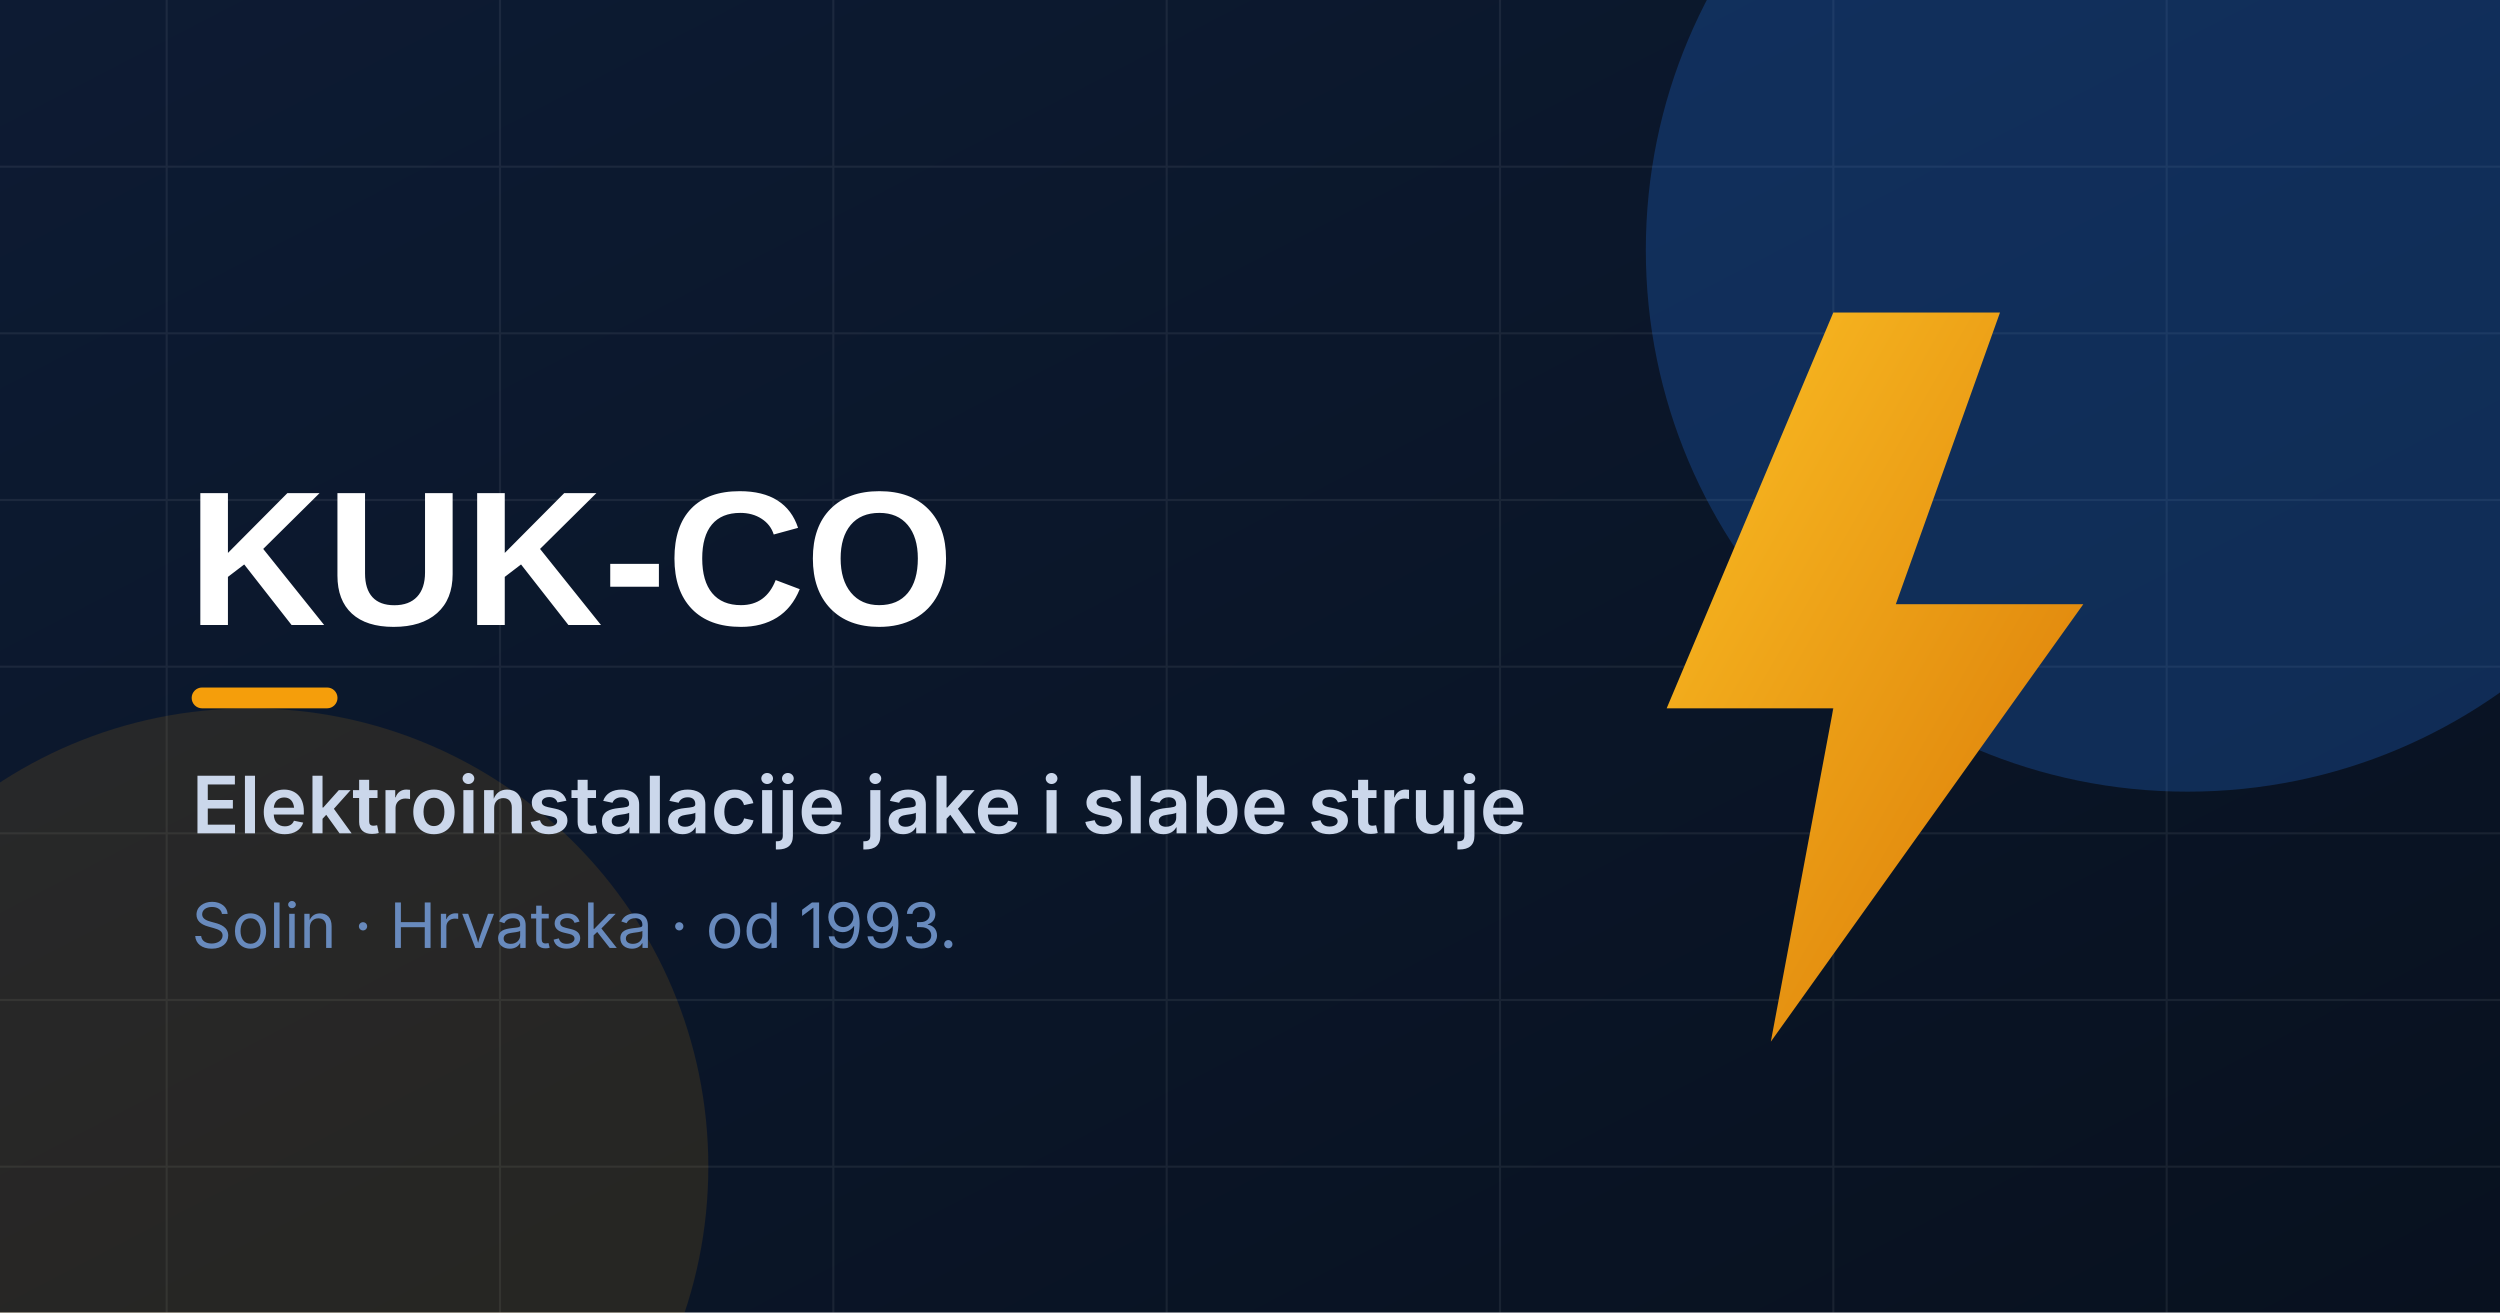
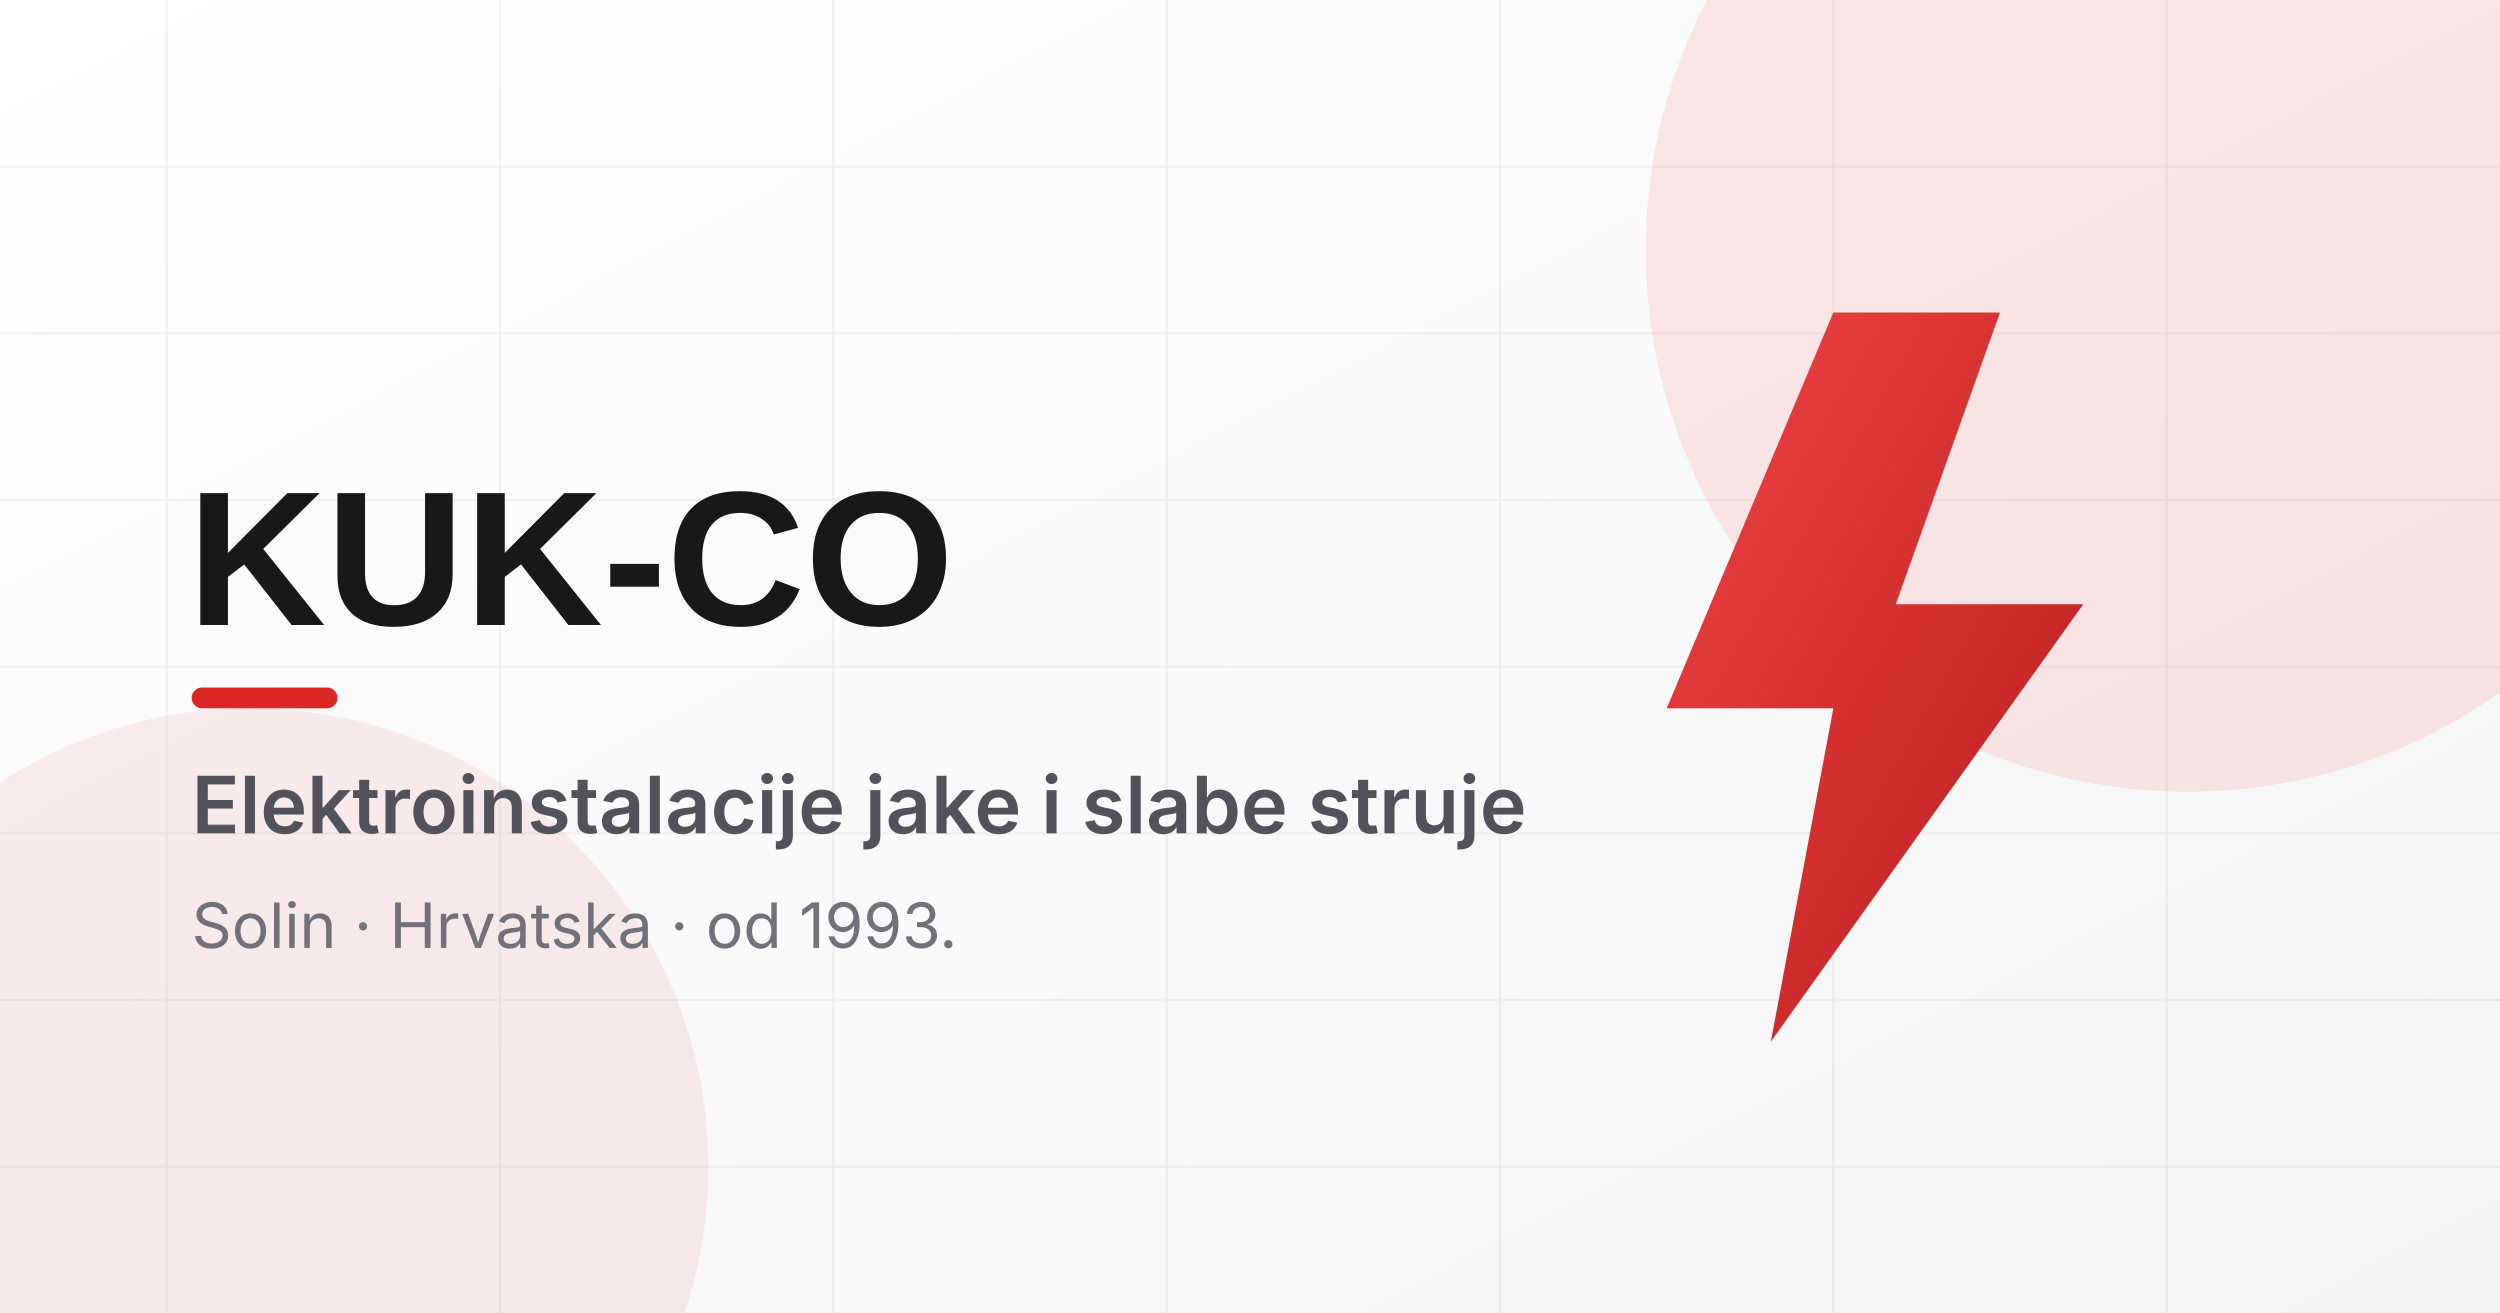
<svg xmlns="http://www.w3.org/2000/svg" width="1200" height="630" viewBox="0 0 1200 630" role="img" aria-label="KUK-CO d.o.o. — Elektroinstalacije jake i slabe struje">
  <defs>
    <linearGradient id="bg" x1="0" y1="0" x2="1" y2="1">
-       <stop offset="0" stop-color="#0d1b33" />
-       <stop offset="1" stop-color="#08111f" />
+       <stop offset="0" stop-color="#ffffff" />
+       <stop offset="1" stop-color="#f4f4f5" />
    </linearGradient>
    <linearGradient id="bolt" x1="0" y1="0" x2="1" y2="1">
-       <stop offset="0" stop-color="#fbbf24" />
-       <stop offset="1" stop-color="#d97706" />
+       <stop offset="0" stop-color="#ef4444" />
+       <stop offset="1" stop-color="#b91c1c" />
    </linearGradient>
  </defs>
  <rect width="1200" height="630" fill="url(#bg)" />
-   <g opacity="0.07" stroke="#ffffff" stroke-width="1">
+   <g opacity="0.05" stroke="#0f0f10" stroke-width="1">
    <path d="M0 80 H1200 M0 160 H1200 M0 240 H1200 M0 320 H1200 M0 400 H1200 M0 480 H1200 M0 560 H1200" />
    <path d="M80 0 V630 M240 0 V630 M400 0 V630 M560 0 V630 M720 0 V630 M880 0 V630 M1040 0 V630" />
  </g>
-   <circle cx="1050" cy="120" r="260" fill="#2577eb" opacity="0.25" />
-   <circle cx="120" cy="560" r="220" fill="#f59e0b" opacity="0.12" />
+   <circle cx="1050" cy="120" r="260" fill="#ef4444" opacity="0.12" />
+   <circle cx="120" cy="560" r="220" fill="#dc2626" opacity="0.08" />
  <path d="M880 150 L800 340 H880 L850 500 L1000 290 H910 L960 150 Z" fill="url(#bolt)" />
-   <text x="90" y="300" font-family="Sora, Arial, sans-serif" font-size="92" font-weight="800" fill="#ffffff">KUK-CO</text>
-   <rect x="92" y="330" width="70" height="10" rx="5" fill="#f59e0b" />
-   <text x="92" y="400" font-family="Inter, Arial, sans-serif" font-size="38" font-weight="600" fill="#cbd7eb">Elektroinstalacije jake i slabe struje</text>
-   <text x="92" y="455" font-family="Inter, Arial, sans-serif" font-size="30" fill="#688abd">Solin · Hrvatska · od 1993.</text>
+   <text x="90" y="300" font-family="Sora, Arial, sans-serif" font-size="92" font-weight="800" fill="#18181b">KUK-CO</text>
+   <rect x="92" y="330" width="70" height="10" rx="5" fill="#dc2626" />
+   <text x="92" y="400" font-family="Inter, Arial, sans-serif" font-size="38" font-weight="600" fill="#52525b">Elektroinstalacije jake i slabe struje</text>
+   <text x="92" y="455" font-family="Inter, Arial, sans-serif" font-size="30" fill="#71717a">Solin · Hrvatska · od 1993.</text>
</svg>
